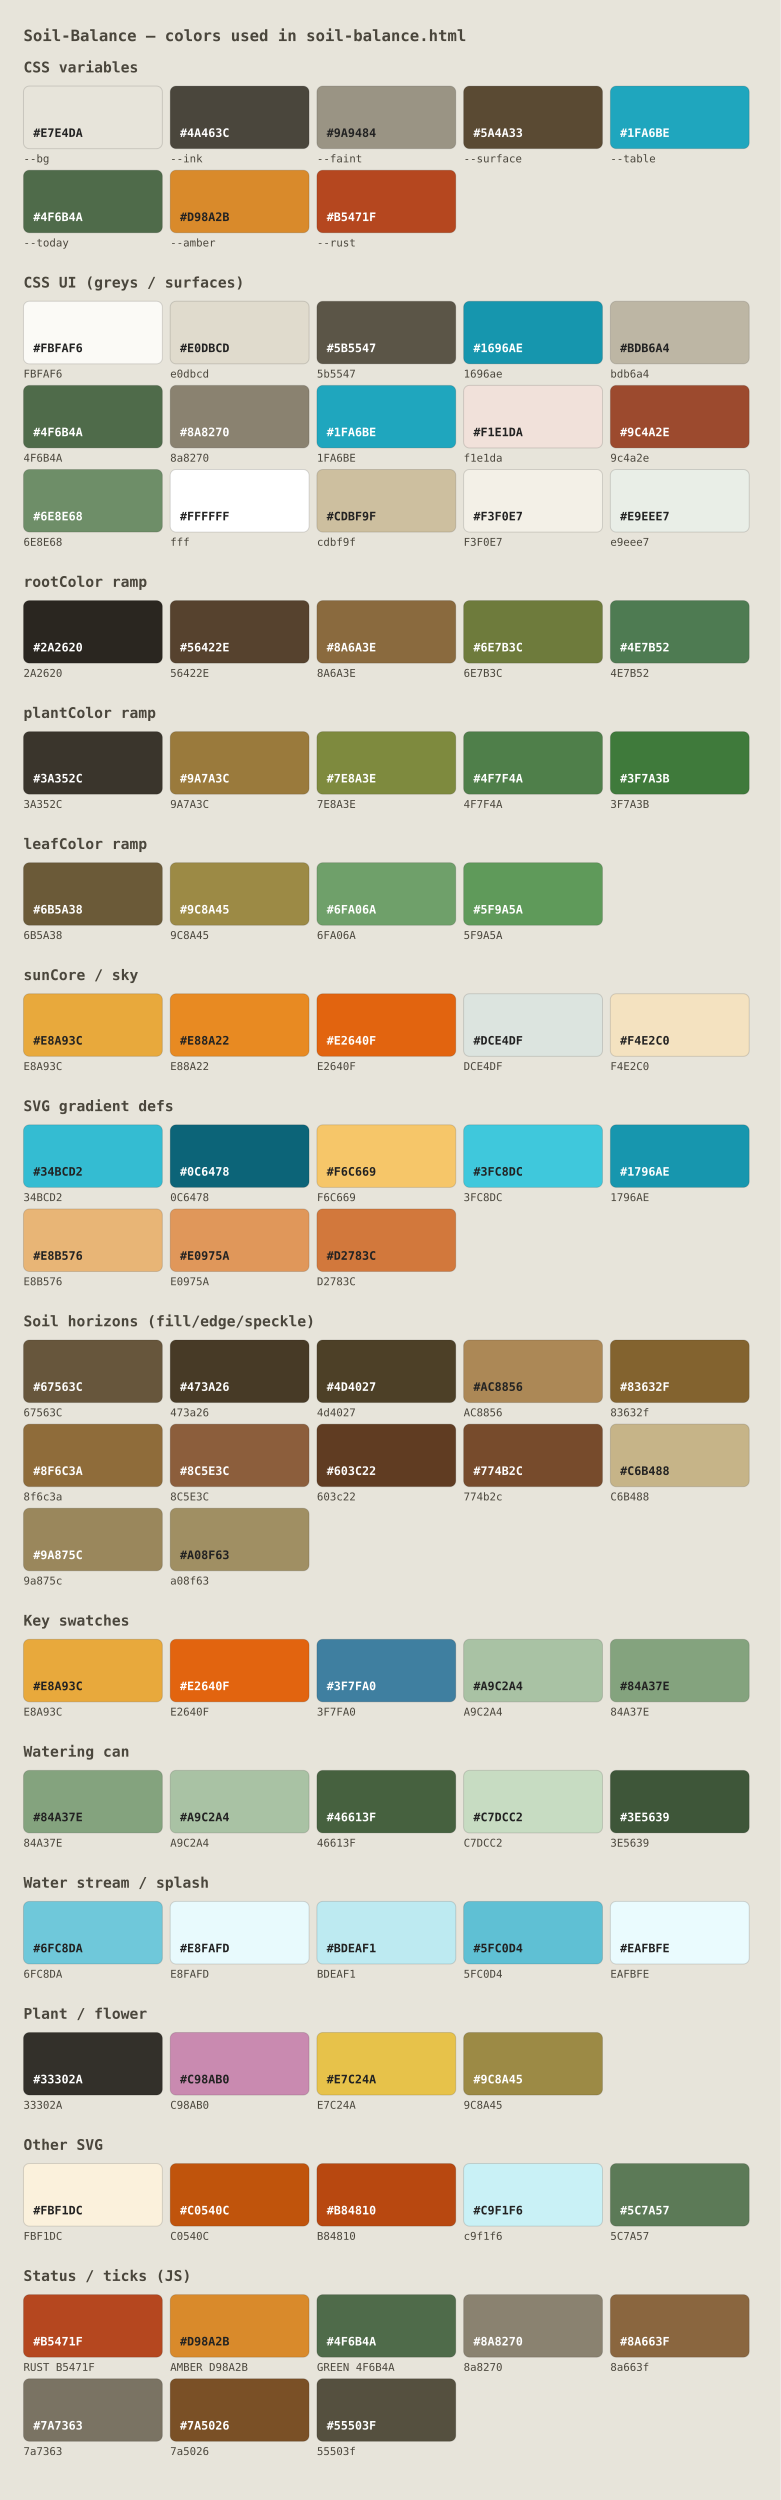
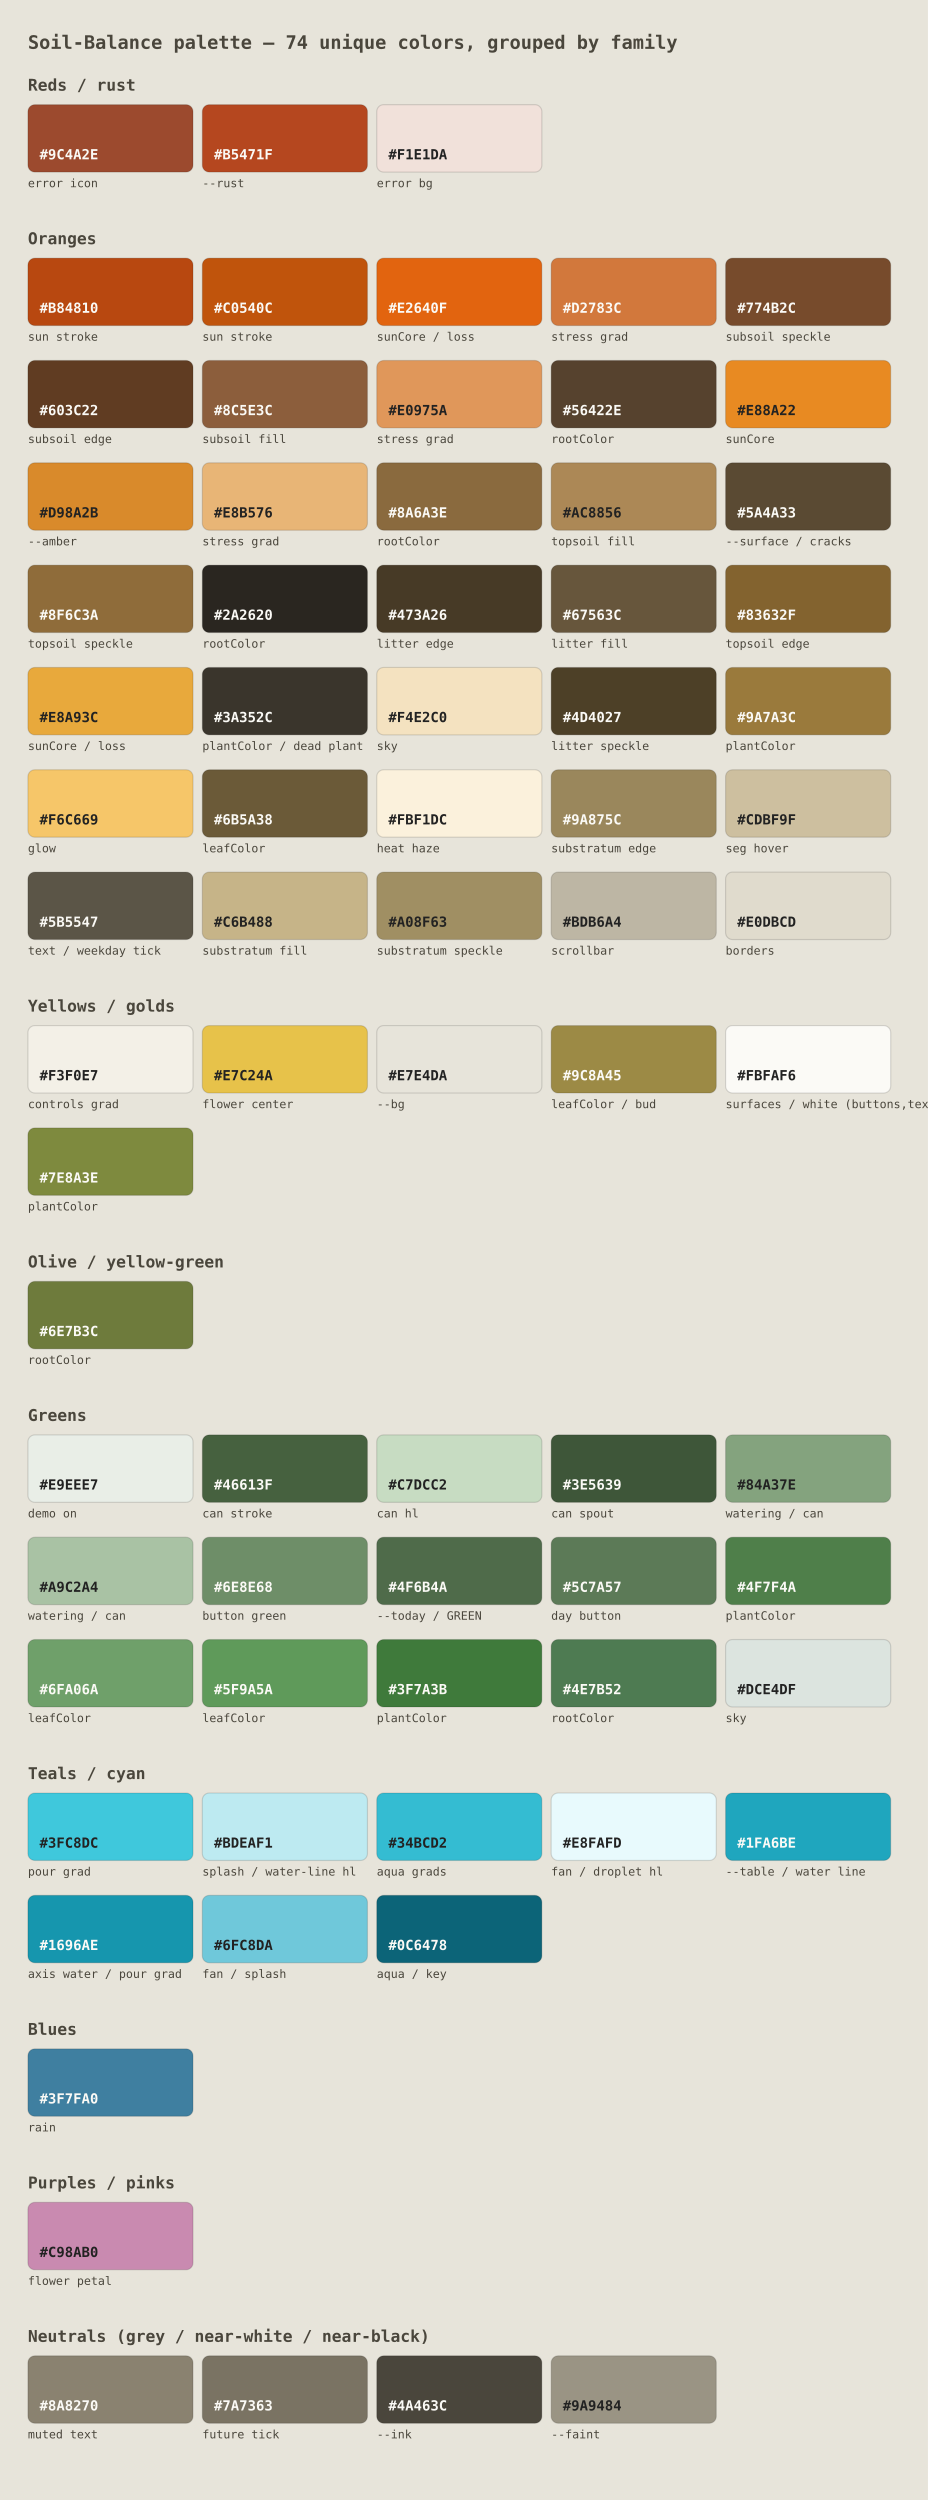
- <svg xmlns="http://www.w3.org/2000/svg" width="798" height="2556" font-family="ui-monospace,Menlo,Consolas,monospace">
-   <rect width="798" height="2556" fill="#E7E4DA" />
-   <text x="24" y="42" font-size="16" font-weight="700" fill="#4A463C">Soil-Balance — colors used in soil-balance.html</text>
-   <text x="24" y="74" font-size="15" font-weight="700" fill="#4A463C">CSS variables</text>
-   <rect x="24" y="88" width="142" height="64" rx="6" fill="#E7E4DA" stroke="#00000022" />
-   <text x="34" y="140" font-size="12" font-weight="600" fill="#222">#E7E4DA</text>
-   <text x="24" y="166" font-size="11" fill="#4A463C">--bg</text>
-   <rect x="174" y="88" width="142" height="64" rx="6" fill="#4A463C" stroke="#00000022" />
-   <text x="184" y="140" font-size="12" font-weight="600" fill="#fff">#4A463C</text>
-   <text x="174" y="166" font-size="11" fill="#4A463C">--ink</text>
-   <rect x="324" y="88" width="142" height="64" rx="6" fill="#9A9484" stroke="#00000022" />
-   <text x="334" y="140" font-size="12" font-weight="600" fill="#222">#9A9484</text>
-   <text x="324" y="166" font-size="11" fill="#4A463C">--faint</text>
-   <rect x="474" y="88" width="142" height="64" rx="6" fill="#5A4A33" stroke="#00000022" />
-   <text x="484" y="140" font-size="12" font-weight="600" fill="#fff">#5A4A33</text>
-   <text x="474" y="166" font-size="11" fill="#4A463C">--surface</text>
-   <rect x="624" y="88" width="142" height="64" rx="6" fill="#1FA6BE" stroke="#00000022" />
-   <text x="634" y="140" font-size="12" font-weight="600" fill="#fff">#1FA6BE</text>
-   <text x="624" y="166" font-size="11" fill="#4A463C">--table</text>
-   <rect x="24" y="174" width="142" height="64" rx="6" fill="#4F6B4A" stroke="#00000022" />
-   <text x="34" y="226" font-size="12" font-weight="600" fill="#fff">#4F6B4A</text>
-   <text x="24" y="252" font-size="11" fill="#4A463C">--today</text>
-   <rect x="174" y="174" width="142" height="64" rx="6" fill="#D98A2B" stroke="#00000022" />
-   <text x="184" y="226" font-size="12" font-weight="600" fill="#222">#D98A2B</text>
-   <text x="174" y="252" font-size="11" fill="#4A463C">--amber</text>
-   <rect x="324" y="174" width="142" height="64" rx="6" fill="#B5471F" stroke="#00000022" />
-   <text x="334" y="226" font-size="12" font-weight="600" fill="#fff">#B5471F</text>
-   <text x="324" y="252" font-size="11" fill="#4A463C">--rust</text>
-   <text x="24" y="294" font-size="15" font-weight="700" fill="#4A463C">CSS UI (greys / surfaces)</text>
-   <rect x="24" y="308" width="142" height="64" rx="6" fill="#FBFAF6" stroke="#00000022" />
-   <text x="34" y="360" font-size="12" font-weight="600" fill="#222">#FBFAF6</text>
-   <text x="24" y="386" font-size="11" fill="#4A463C">FBFAF6</text>
-   <rect x="174" y="308" width="142" height="64" rx="6" fill="#E0DBCD" stroke="#00000022" />
-   <text x="184" y="360" font-size="12" font-weight="600" fill="#222">#E0DBCD</text>
-   <text x="174" y="386" font-size="11" fill="#4A463C">e0dbcd</text>
-   <rect x="324" y="308" width="142" height="64" rx="6" fill="#5b5547" stroke="#00000022" />
-   <text x="334" y="360" font-size="12" font-weight="600" fill="#fff">#5B5547</text>
-   <text x="324" y="386" font-size="11" fill="#4A463C">5b5547</text>
-   <rect x="474" y="308" width="142" height="64" rx="6" fill="#1696ae" stroke="#00000022" />
-   <text x="484" y="360" font-size="12" font-weight="600" fill="#fff">#1696AE</text>
-   <text x="474" y="386" font-size="11" fill="#4A463C">1696ae</text>
-   <rect x="624" y="308" width="142" height="64" rx="6" fill="#bdb6a4" stroke="#00000022" />
-   <text x="634" y="360" font-size="12" font-weight="600" fill="#222">#BDB6A4</text>
-   <text x="624" y="386" font-size="11" fill="#4A463C">bdb6a4</text>
-   <rect x="24" y="394" width="142" height="64" rx="6" fill="#4F6B4A" stroke="#00000022" />
-   <text x="34" y="446" font-size="12" font-weight="600" fill="#fff">#4F6B4A</text>
-   <text x="24" y="472" font-size="11" fill="#4A463C">4F6B4A</text>
-   <rect x="174" y="394" width="142" height="64" rx="6" fill="#8a8270" stroke="#00000022" />
-   <text x="184" y="446" font-size="12" font-weight="600" fill="#fff">#8A8270</text>
-   <text x="174" y="472" font-size="11" fill="#4A463C">8a8270</text>
-   <rect x="324" y="394" width="142" height="64" rx="6" fill="#1FA6BE" stroke="#00000022" />
-   <text x="334" y="446" font-size="12" font-weight="600" fill="#fff">#1FA6BE</text>
-   <text x="324" y="472" font-size="11" fill="#4A463C">1FA6BE</text>
-   <rect x="474" y="394" width="142" height="64" rx="6" fill="#f1e1da" stroke="#00000022" />
-   <text x="484" y="446" font-size="12" font-weight="600" fill="#222">#F1E1DA</text>
-   <text x="474" y="472" font-size="11" fill="#4A463C">f1e1da</text>
-   <rect x="624" y="394" width="142" height="64" rx="6" fill="#9c4a2e" stroke="#00000022" />
-   <text x="634" y="446" font-size="12" font-weight="600" fill="#fff">#9C4A2E</text>
-   <text x="624" y="472" font-size="11" fill="#4A463C">9c4a2e</text>
-   <rect x="24" y="480" width="142" height="64" rx="6" fill="#6E8E68" stroke="#00000022" />
-   <text x="34" y="532" font-size="12" font-weight="600" fill="#fff">#6E8E68</text>
-   <text x="24" y="558" font-size="11" fill="#4A463C">6E8E68</text>
-   <rect x="174" y="480" width="142" height="64" rx="6" fill="#ffffff" stroke="#00000022" />
-   <text x="184" y="532" font-size="12" font-weight="600" fill="#222">#FFFFFF</text>
-   <text x="174" y="558" font-size="11" fill="#4A463C">fff</text>
-   <rect x="324" y="480" width="142" height="64" rx="6" fill="#cdbf9f" stroke="#00000022" />
-   <text x="334" y="532" font-size="12" font-weight="600" fill="#222">#CDBF9F</text>
-   <text x="324" y="558" font-size="11" fill="#4A463C">cdbf9f</text>
-   <rect x="474" y="480" width="142" height="64" rx="6" fill="#F3F0E7" stroke="#00000022" />
-   <text x="484" y="532" font-size="12" font-weight="600" fill="#222">#F3F0E7</text>
-   <text x="474" y="558" font-size="11" fill="#4A463C">F3F0E7</text>
-   <rect x="624" y="480" width="142" height="64" rx="6" fill="#e9eee7" stroke="#00000022" />
-   <text x="634" y="532" font-size="12" font-weight="600" fill="#222">#E9EEE7</text>
-   <text x="624" y="558" font-size="11" fill="#4A463C">e9eee7</text>
-   <text x="24" y="600" font-size="15" font-weight="700" fill="#4A463C">rootColor ramp</text>
-   <rect x="24" y="614" width="142" height="64" rx="6" fill="#2A2620" stroke="#00000022" />
-   <text x="34" y="666" font-size="12" font-weight="600" fill="#fff">#2A2620</text>
-   <text x="24" y="692" font-size="11" fill="#4A463C">2A2620</text>
-   <rect x="174" y="614" width="142" height="64" rx="6" fill="#56422E" stroke="#00000022" />
-   <text x="184" y="666" font-size="12" font-weight="600" fill="#fff">#56422E</text>
-   <text x="174" y="692" font-size="11" fill="#4A463C">56422E</text>
-   <rect x="324" y="614" width="142" height="64" rx="6" fill="#8A6A3E" stroke="#00000022" />
-   <text x="334" y="666" font-size="12" font-weight="600" fill="#fff">#8A6A3E</text>
-   <text x="324" y="692" font-size="11" fill="#4A463C">8A6A3E</text>
-   <rect x="474" y="614" width="142" height="64" rx="6" fill="#6E7B3C" stroke="#00000022" />
-   <text x="484" y="666" font-size="12" font-weight="600" fill="#fff">#6E7B3C</text>
-   <text x="474" y="692" font-size="11" fill="#4A463C">6E7B3C</text>
-   <rect x="624" y="614" width="142" height="64" rx="6" fill="#4E7B52" stroke="#00000022" />
-   <text x="634" y="666" font-size="12" font-weight="600" fill="#fff">#4E7B52</text>
-   <text x="624" y="692" font-size="11" fill="#4A463C">4E7B52</text>
-   <text x="24" y="734" font-size="15" font-weight="700" fill="#4A463C">plantColor ramp</text>
-   <rect x="24" y="748" width="142" height="64" rx="6" fill="#3A352C" stroke="#00000022" />
-   <text x="34" y="800" font-size="12" font-weight="600" fill="#fff">#3A352C</text>
-   <text x="24" y="826" font-size="11" fill="#4A463C">3A352C</text>
-   <rect x="174" y="748" width="142" height="64" rx="6" fill="#9A7A3C" stroke="#00000022" />
-   <text x="184" y="800" font-size="12" font-weight="600" fill="#fff">#9A7A3C</text>
-   <text x="174" y="826" font-size="11" fill="#4A463C">9A7A3C</text>
-   <rect x="324" y="748" width="142" height="64" rx="6" fill="#7E8A3E" stroke="#00000022" />
-   <text x="334" y="800" font-size="12" font-weight="600" fill="#fff">#7E8A3E</text>
-   <text x="324" y="826" font-size="11" fill="#4A463C">7E8A3E</text>
-   <rect x="474" y="748" width="142" height="64" rx="6" fill="#4F7F4A" stroke="#00000022" />
-   <text x="484" y="800" font-size="12" font-weight="600" fill="#fff">#4F7F4A</text>
-   <text x="474" y="826" font-size="11" fill="#4A463C">4F7F4A</text>
-   <rect x="624" y="748" width="142" height="64" rx="6" fill="#3F7A3B" stroke="#00000022" />
-   <text x="634" y="800" font-size="12" font-weight="600" fill="#fff">#3F7A3B</text>
-   <text x="624" y="826" font-size="11" fill="#4A463C">3F7A3B</text>
-   <text x="24" y="868" font-size="15" font-weight="700" fill="#4A463C">leafColor ramp</text>
-   <rect x="24" y="882" width="142" height="64" rx="6" fill="#6B5A38" stroke="#00000022" />
-   <text x="34" y="934" font-size="12" font-weight="600" fill="#fff">#6B5A38</text>
-   <text x="24" y="960" font-size="11" fill="#4A463C">6B5A38</text>
-   <rect x="174" y="882" width="142" height="64" rx="6" fill="#9C8A45" stroke="#00000022" />
-   <text x="184" y="934" font-size="12" font-weight="600" fill="#fff">#9C8A45</text>
-   <text x="174" y="960" font-size="11" fill="#4A463C">9C8A45</text>
-   <rect x="324" y="882" width="142" height="64" rx="6" fill="#6FA06A" stroke="#00000022" />
-   <text x="334" y="934" font-size="12" font-weight="600" fill="#fff">#6FA06A</text>
-   <text x="324" y="960" font-size="11" fill="#4A463C">6FA06A</text>
-   <rect x="474" y="882" width="142" height="64" rx="6" fill="#5F9A5A" stroke="#00000022" />
-   <text x="484" y="934" font-size="12" font-weight="600" fill="#fff">#5F9A5A</text>
-   <text x="474" y="960" font-size="11" fill="#4A463C">5F9A5A</text>
-   <text x="24" y="1002" font-size="15" font-weight="700" fill="#4A463C">sunCore / sky</text>
-   <rect x="24" y="1016" width="142" height="64" rx="6" fill="#E8A93C" stroke="#00000022" />
-   <text x="34" y="1068" font-size="12" font-weight="600" fill="#222">#E8A93C</text>
-   <text x="24" y="1094" font-size="11" fill="#4A463C">E8A93C</text>
-   <rect x="174" y="1016" width="142" height="64" rx="6" fill="#E88A22" stroke="#00000022" />
-   <text x="184" y="1068" font-size="12" font-weight="600" fill="#222">#E88A22</text>
-   <text x="174" y="1094" font-size="11" fill="#4A463C">E88A22</text>
-   <rect x="324" y="1016" width="142" height="64" rx="6" fill="#E2640F" stroke="#00000022" />
-   <text x="334" y="1068" font-size="12" font-weight="600" fill="#fff">#E2640F</text>
-   <text x="324" y="1094" font-size="11" fill="#4A463C">E2640F</text>
-   <rect x="474" y="1016" width="142" height="64" rx="6" fill="#DCE4DF" stroke="#00000022" />
-   <text x="484" y="1068" font-size="12" font-weight="600" fill="#222">#DCE4DF</text>
-   <text x="474" y="1094" font-size="11" fill="#4A463C">DCE4DF</text>
-   <rect x="624" y="1016" width="142" height="64" rx="6" fill="#F4E2C0" stroke="#00000022" />
-   <text x="634" y="1068" font-size="12" font-weight="600" fill="#222">#F4E2C0</text>
-   <text x="624" y="1094" font-size="11" fill="#4A463C">F4E2C0</text>
-   <text x="24" y="1136" font-size="15" font-weight="700" fill="#4A463C">SVG gradient defs</text>
-   <rect x="24" y="1150" width="142" height="64" rx="6" fill="#34BCD2" stroke="#00000022" />
-   <text x="34" y="1202" font-size="12" font-weight="600" fill="#222">#34BCD2</text>
-   <text x="24" y="1228" font-size="11" fill="#4A463C">34BCD2</text>
-   <rect x="174" y="1150" width="142" height="64" rx="6" fill="#0C6478" stroke="#00000022" />
-   <text x="184" y="1202" font-size="12" font-weight="600" fill="#fff">#0C6478</text>
-   <text x="174" y="1228" font-size="11" fill="#4A463C">0C6478</text>
-   <rect x="324" y="1150" width="142" height="64" rx="6" fill="#F6C669" stroke="#00000022" />
-   <text x="334" y="1202" font-size="12" font-weight="600" fill="#222">#F6C669</text>
-   <text x="324" y="1228" font-size="11" fill="#4A463C">F6C669</text>
-   <rect x="474" y="1150" width="142" height="64" rx="6" fill="#3FC8DC" stroke="#00000022" />
-   <text x="484" y="1202" font-size="12" font-weight="600" fill="#222">#3FC8DC</text>
-   <text x="474" y="1228" font-size="11" fill="#4A463C">3FC8DC</text>
-   <rect x="624" y="1150" width="142" height="64" rx="6" fill="#1796AE" stroke="#00000022" />
-   <text x="634" y="1202" font-size="12" font-weight="600" fill="#fff">#1796AE</text>
-   <text x="624" y="1228" font-size="11" fill="#4A463C">1796AE</text>
-   <rect x="24" y="1236" width="142" height="64" rx="6" fill="#E8B576" stroke="#00000022" />
-   <text x="34" y="1288" font-size="12" font-weight="600" fill="#222">#E8B576</text>
-   <text x="24" y="1314" font-size="11" fill="#4A463C">E8B576</text>
-   <rect x="174" y="1236" width="142" height="64" rx="6" fill="#E0975A" stroke="#00000022" />
-   <text x="184" y="1288" font-size="12" font-weight="600" fill="#222">#E0975A</text>
-   <text x="174" y="1314" font-size="11" fill="#4A463C">E0975A</text>
-   <rect x="324" y="1236" width="142" height="64" rx="6" fill="#D2783C" stroke="#00000022" />
-   <text x="334" y="1288" font-size="12" font-weight="600" fill="#222">#D2783C</text>
-   <text x="324" y="1314" font-size="11" fill="#4A463C">D2783C</text>
-   <text x="24" y="1356" font-size="15" font-weight="700" fill="#4A463C">Soil horizons (fill/edge/speckle)</text>
-   <rect x="24" y="1370" width="142" height="64" rx="6" fill="#67563C" stroke="#00000022" />
-   <text x="34" y="1422" font-size="12" font-weight="600" fill="#fff">#67563C</text>
-   <text x="24" y="1448" font-size="11" fill="#4A463C">67563C</text>
-   <rect x="174" y="1370" width="142" height="64" rx="6" fill="#473a26" stroke="#00000022" />
-   <text x="184" y="1422" font-size="12" font-weight="600" fill="#fff">#473A26</text>
-   <text x="174" y="1448" font-size="11" fill="#4A463C">473a26</text>
-   <rect x="324" y="1370" width="142" height="64" rx="6" fill="#4d4027" stroke="#00000022" />
-   <text x="334" y="1422" font-size="12" font-weight="600" fill="#fff">#4D4027</text>
-   <text x="324" y="1448" font-size="11" fill="#4A463C">4d4027</text>
-   <rect x="474" y="1370" width="142" height="64" rx="6" fill="#AC8856" stroke="#00000022" />
-   <text x="484" y="1422" font-size="12" font-weight="600" fill="#222">#AC8856</text>
-   <text x="474" y="1448" font-size="11" fill="#4A463C">AC8856</text>
-   <rect x="624" y="1370" width="142" height="64" rx="6" fill="#83632f" stroke="#00000022" />
-   <text x="634" y="1422" font-size="12" font-weight="600" fill="#fff">#83632F</text>
-   <text x="624" y="1448" font-size="11" fill="#4A463C">83632f</text>
-   <rect x="24" y="1456" width="142" height="64" rx="6" fill="#8f6c3a" stroke="#00000022" />
-   <text x="34" y="1508" font-size="12" font-weight="600" fill="#fff">#8F6C3A</text>
-   <text x="24" y="1534" font-size="11" fill="#4A463C">8f6c3a</text>
-   <rect x="174" y="1456" width="142" height="64" rx="6" fill="#8C5E3C" stroke="#00000022" />
-   <text x="184" y="1508" font-size="12" font-weight="600" fill="#fff">#8C5E3C</text>
-   <text x="174" y="1534" font-size="11" fill="#4A463C">8C5E3C</text>
-   <rect x="324" y="1456" width="142" height="64" rx="6" fill="#603c22" stroke="#00000022" />
-   <text x="334" y="1508" font-size="12" font-weight="600" fill="#fff">#603C22</text>
-   <text x="324" y="1534" font-size="11" fill="#4A463C">603c22</text>
-   <rect x="474" y="1456" width="142" height="64" rx="6" fill="#774b2c" stroke="#00000022" />
-   <text x="484" y="1508" font-size="12" font-weight="600" fill="#fff">#774B2C</text>
-   <text x="474" y="1534" font-size="11" fill="#4A463C">774b2c</text>
-   <rect x="624" y="1456" width="142" height="64" rx="6" fill="#C6B488" stroke="#00000022" />
-   <text x="634" y="1508" font-size="12" font-weight="600" fill="#222">#C6B488</text>
-   <text x="624" y="1534" font-size="11" fill="#4A463C">C6B488</text>
-   <rect x="24" y="1542" width="142" height="64" rx="6" fill="#9a875c" stroke="#00000022" />
-   <text x="34" y="1594" font-size="12" font-weight="600" fill="#fff">#9A875C</text>
-   <text x="24" y="1620" font-size="11" fill="#4A463C">9a875c</text>
-   <rect x="174" y="1542" width="142" height="64" rx="6" fill="#a08f63" stroke="#00000022" />
-   <text x="184" y="1594" font-size="12" font-weight="600" fill="#222">#A08F63</text>
-   <text x="174" y="1620" font-size="11" fill="#4A463C">a08f63</text>
-   <text x="24" y="1662" font-size="15" font-weight="700" fill="#4A463C">Key swatches</text>
-   <rect x="24" y="1676" width="142" height="64" rx="6" fill="#E8A93C" stroke="#00000022" />
-   <text x="34" y="1728" font-size="12" font-weight="600" fill="#222">#E8A93C</text>
-   <text x="24" y="1754" font-size="11" fill="#4A463C">E8A93C</text>
-   <rect x="174" y="1676" width="142" height="64" rx="6" fill="#E2640F" stroke="#00000022" />
-   <text x="184" y="1728" font-size="12" font-weight="600" fill="#fff">#E2640F</text>
-   <text x="174" y="1754" font-size="11" fill="#4A463C">E2640F</text>
-   <rect x="324" y="1676" width="142" height="64" rx="6" fill="#3F7FA0" stroke="#00000022" />
-   <text x="334" y="1728" font-size="12" font-weight="600" fill="#fff">#3F7FA0</text>
-   <text x="324" y="1754" font-size="11" fill="#4A463C">3F7FA0</text>
-   <rect x="474" y="1676" width="142" height="64" rx="6" fill="#A9C2A4" stroke="#00000022" />
-   <text x="484" y="1728" font-size="12" font-weight="600" fill="#222">#A9C2A4</text>
-   <text x="474" y="1754" font-size="11" fill="#4A463C">A9C2A4</text>
-   <rect x="624" y="1676" width="142" height="64" rx="6" fill="#84A37E" stroke="#00000022" />
-   <text x="634" y="1728" font-size="12" font-weight="600" fill="#222">#84A37E</text>
-   <text x="624" y="1754" font-size="11" fill="#4A463C">84A37E</text>
-   <text x="24" y="1796" font-size="15" font-weight="700" fill="#4A463C">Watering can</text>
-   <rect x="24" y="1810" width="142" height="64" rx="6" fill="#84A37E" stroke="#00000022" />
-   <text x="34" y="1862" font-size="12" font-weight="600" fill="#222">#84A37E</text>
-   <text x="24" y="1888" font-size="11" fill="#4A463C">84A37E</text>
-   <rect x="174" y="1810" width="142" height="64" rx="6" fill="#A9C2A4" stroke="#00000022" />
-   <text x="184" y="1862" font-size="12" font-weight="600" fill="#222">#A9C2A4</text>
-   <text x="174" y="1888" font-size="11" fill="#4A463C">A9C2A4</text>
-   <rect x="324" y="1810" width="142" height="64" rx="6" fill="#46613F" stroke="#00000022" />
-   <text x="334" y="1862" font-size="12" font-weight="600" fill="#fff">#46613F</text>
-   <text x="324" y="1888" font-size="11" fill="#4A463C">46613F</text>
-   <rect x="474" y="1810" width="142" height="64" rx="6" fill="#C7DCC2" stroke="#00000022" />
-   <text x="484" y="1862" font-size="12" font-weight="600" fill="#222">#C7DCC2</text>
-   <text x="474" y="1888" font-size="11" fill="#4A463C">C7DCC2</text>
-   <rect x="624" y="1810" width="142" height="64" rx="6" fill="#3E5639" stroke="#00000022" />
-   <text x="634" y="1862" font-size="12" font-weight="600" fill="#fff">#3E5639</text>
-   <text x="624" y="1888" font-size="11" fill="#4A463C">3E5639</text>
-   <text x="24" y="1930" font-size="15" font-weight="700" fill="#4A463C">Water stream / splash</text>
-   <rect x="24" y="1944" width="142" height="64" rx="6" fill="#6FC8DA" stroke="#00000022" />
-   <text x="34" y="1996" font-size="12" font-weight="600" fill="#222">#6FC8DA</text>
-   <text x="24" y="2022" font-size="11" fill="#4A463C">6FC8DA</text>
-   <rect x="174" y="1944" width="142" height="64" rx="6" fill="#E8FAFD" stroke="#00000022" />
-   <text x="184" y="1996" font-size="12" font-weight="600" fill="#222">#E8FAFD</text>
-   <text x="174" y="2022" font-size="11" fill="#4A463C">E8FAFD</text>
-   <rect x="324" y="1944" width="142" height="64" rx="6" fill="#BDEAF1" stroke="#00000022" />
-   <text x="334" y="1996" font-size="12" font-weight="600" fill="#222">#BDEAF1</text>
-   <text x="324" y="2022" font-size="11" fill="#4A463C">BDEAF1</text>
-   <rect x="474" y="1944" width="142" height="64" rx="6" fill="#5FC0D4" stroke="#00000022" />
-   <text x="484" y="1996" font-size="12" font-weight="600" fill="#222">#5FC0D4</text>
-   <text x="474" y="2022" font-size="11" fill="#4A463C">5FC0D4</text>
-   <rect x="624" y="1944" width="142" height="64" rx="6" fill="#EAFBFE" stroke="#00000022" />
-   <text x="634" y="1996" font-size="12" font-weight="600" fill="#222">#EAFBFE</text>
-   <text x="624" y="2022" font-size="11" fill="#4A463C">EAFBFE</text>
-   <text x="24" y="2064" font-size="15" font-weight="700" fill="#4A463C">Plant / flower</text>
-   <rect x="24" y="2078" width="142" height="64" rx="6" fill="#33302A" stroke="#00000022" />
-   <text x="34" y="2130" font-size="12" font-weight="600" fill="#fff">#33302A</text>
-   <text x="24" y="2156" font-size="11" fill="#4A463C">33302A</text>
-   <rect x="174" y="2078" width="142" height="64" rx="6" fill="#C98AB0" stroke="#00000022" />
-   <text x="184" y="2130" font-size="12" font-weight="600" fill="#222">#C98AB0</text>
-   <text x="174" y="2156" font-size="11" fill="#4A463C">C98AB0</text>
-   <rect x="324" y="2078" width="142" height="64" rx="6" fill="#E7C24A" stroke="#00000022" />
-   <text x="334" y="2130" font-size="12" font-weight="600" fill="#222">#E7C24A</text>
-   <text x="324" y="2156" font-size="11" fill="#4A463C">E7C24A</text>
-   <rect x="474" y="2078" width="142" height="64" rx="6" fill="#9C8A45" stroke="#00000022" />
-   <text x="484" y="2130" font-size="12" font-weight="600" fill="#fff">#9C8A45</text>
-   <text x="474" y="2156" font-size="11" fill="#4A463C">9C8A45</text>
-   <text x="24" y="2198" font-size="15" font-weight="700" fill="#4A463C">Other SVG</text>
-   <rect x="24" y="2212" width="142" height="64" rx="6" fill="#FBF1DC" stroke="#00000022" />
-   <text x="34" y="2264" font-size="12" font-weight="600" fill="#222">#FBF1DC</text>
-   <text x="24" y="2290" font-size="11" fill="#4A463C">FBF1DC</text>
-   <rect x="174" y="2212" width="142" height="64" rx="6" fill="#C0540C" stroke="#00000022" />
-   <text x="184" y="2264" font-size="12" font-weight="600" fill="#fff">#C0540C</text>
-   <text x="174" y="2290" font-size="11" fill="#4A463C">C0540C</text>
-   <rect x="324" y="2212" width="142" height="64" rx="6" fill="#B84810" stroke="#00000022" />
-   <text x="334" y="2264" font-size="12" font-weight="600" fill="#fff">#B84810</text>
-   <text x="324" y="2290" font-size="11" fill="#4A463C">B84810</text>
-   <rect x="474" y="2212" width="142" height="64" rx="6" fill="#c9f1f6" stroke="#00000022" />
-   <text x="484" y="2264" font-size="12" font-weight="600" fill="#222">#C9F1F6</text>
-   <text x="474" y="2290" font-size="11" fill="#4A463C">c9f1f6</text>
-   <rect x="624" y="2212" width="142" height="64" rx="6" fill="#5C7A57" stroke="#00000022" />
-   <text x="634" y="2264" font-size="12" font-weight="600" fill="#fff">#5C7A57</text>
-   <text x="624" y="2290" font-size="11" fill="#4A463C">5C7A57</text>
-   <text x="24" y="2332" font-size="15" font-weight="700" fill="#4A463C">Status / ticks (JS)</text>
-   <rect x="24" y="2346" width="142" height="64" rx="6" fill="#B5471F" stroke="#00000022" />
-   <text x="34" y="2398" font-size="12" font-weight="600" fill="#fff">#B5471F</text>
-   <text x="24" y="2424" font-size="11" fill="#4A463C">RUST B5471F</text>
-   <rect x="174" y="2346" width="142" height="64" rx="6" fill="#D98A2B" stroke="#00000022" />
-   <text x="184" y="2398" font-size="12" font-weight="600" fill="#222">#D98A2B</text>
-   <text x="174" y="2424" font-size="11" fill="#4A463C">AMBER D98A2B</text>
-   <rect x="324" y="2346" width="142" height="64" rx="6" fill="#4F6B4A" stroke="#00000022" />
-   <text x="334" y="2398" font-size="12" font-weight="600" fill="#fff">#4F6B4A</text>
-   <text x="324" y="2424" font-size="11" fill="#4A463C">GREEN 4F6B4A</text>
-   <rect x="474" y="2346" width="142" height="64" rx="6" fill="#8a8270" stroke="#00000022" />
-   <text x="484" y="2398" font-size="12" font-weight="600" fill="#fff">#8A8270</text>
-   <text x="474" y="2424" font-size="11" fill="#4A463C">8a8270</text>
-   <rect x="624" y="2346" width="142" height="64" rx="6" fill="#8a663f" stroke="#00000022" />
-   <text x="634" y="2398" font-size="12" font-weight="600" fill="#fff">#8A663F</text>
-   <text x="624" y="2424" font-size="11" fill="#4A463C">8a663f</text>
-   <rect x="24" y="2432" width="142" height="64" rx="6" fill="#7a7363" stroke="#00000022" />
-   <text x="34" y="2484" font-size="12" font-weight="600" fill="#fff">#7A7363</text>
-   <text x="24" y="2510" font-size="11" fill="#4A463C">7a7363</text>
-   <rect x="174" y="2432" width="142" height="64" rx="6" fill="#7a5026" stroke="#00000022" />
-   <text x="184" y="2484" font-size="12" font-weight="600" fill="#fff">#7A5026</text>
-   <text x="174" y="2510" font-size="11" fill="#4A463C">7a5026</text>
-   <rect x="324" y="2432" width="142" height="64" rx="6" fill="#55503f" stroke="#00000022" />
-   <text x="334" y="2484" font-size="12" font-weight="600" fill="#fff">#55503F</text>
-   <text x="324" y="2510" font-size="11" fill="#4A463C">55503f</text>
+ <svg xmlns="http://www.w3.org/2000/svg" width="798" height="2150" font-family="ui-monospace,Menlo,Consolas,monospace">
+   <rect width="798" height="2150" fill="#E7E4DA" />
+   <text x="24" y="42" font-size="16" font-weight="700" fill="#4A463C">Soil-Balance palette — 74 unique colors, grouped by family</text>
+   <text x="24" y="78" font-size="14" font-weight="700" fill="#4A463C">Reds / rust</text>
+   <rect x="24" y="90" width="142" height="58" rx="6" fill="#9C4A2E" stroke="#00000022" />
+   <text x="34" y="137" font-size="12" font-weight="600" fill="#FBFAF6">#9C4A2E</text>
+   <text x="24" y="161" font-size="10" fill="#4A463C">error icon</text>
+   <rect x="174" y="90" width="142" height="58" rx="6" fill="#B5471F" stroke="#00000022" />
+   <text x="184" y="137" font-size="12" font-weight="600" fill="#FBFAF6">#B5471F</text>
+   <text x="174" y="161" font-size="10" fill="#4A463C">--rust</text>
+   <rect x="324" y="90" width="142" height="58" rx="6" fill="#F1E1DA" stroke="#00000022" />
+   <text x="334" y="137" font-size="12" font-weight="600" fill="#222">#F1E1DA</text>
+   <text x="324" y="161" font-size="10" fill="#4A463C">error bg</text>
+   <text x="24" y="210" font-size="14" font-weight="700" fill="#4A463C">Oranges</text>
+   <rect x="24" y="222" width="142" height="58" rx="6" fill="#B84810" stroke="#00000022" />
+   <text x="34" y="269" font-size="12" font-weight="600" fill="#FBFAF6">#B84810</text>
+   <text x="24" y="293" font-size="10" fill="#4A463C">sun stroke</text>
+   <rect x="174" y="222" width="142" height="58" rx="6" fill="#C0540C" stroke="#00000022" />
+   <text x="184" y="269" font-size="12" font-weight="600" fill="#FBFAF6">#C0540C</text>
+   <text x="174" y="293" font-size="10" fill="#4A463C">sun stroke</text>
+   <rect x="324" y="222" width="142" height="58" rx="6" fill="#E2640F" stroke="#00000022" />
+   <text x="334" y="269" font-size="12" font-weight="600" fill="#FBFAF6">#E2640F</text>
+   <text x="324" y="293" font-size="10" fill="#4A463C">sunCore / loss</text>
+   <rect x="474" y="222" width="142" height="58" rx="6" fill="#D2783C" stroke="#00000022" />
+   <text x="484" y="269" font-size="12" font-weight="600" fill="#FBFAF6">#D2783C</text>
+   <text x="474" y="293" font-size="10" fill="#4A463C">stress grad</text>
+   <rect x="624" y="222" width="142" height="58" rx="6" fill="#774B2C" stroke="#00000022" />
+   <text x="634" y="269" font-size="12" font-weight="600" fill="#FBFAF6">#774B2C</text>
+   <text x="624" y="293" font-size="10" fill="#4A463C">subsoil speckle</text>
+   <rect x="24" y="310" width="142" height="58" rx="6" fill="#603C22" stroke="#00000022" />
+   <text x="34" y="357" font-size="12" font-weight="600" fill="#FBFAF6">#603C22</text>
+   <text x="24" y="381" font-size="10" fill="#4A463C">subsoil edge</text>
+   <rect x="174" y="310" width="142" height="58" rx="6" fill="#8C5E3C" stroke="#00000022" />
+   <text x="184" y="357" font-size="12" font-weight="600" fill="#FBFAF6">#8C5E3C</text>
+   <text x="174" y="381" font-size="10" fill="#4A463C">subsoil fill</text>
+   <rect x="324" y="310" width="142" height="58" rx="6" fill="#E0975A" stroke="#00000022" />
+   <text x="334" y="357" font-size="12" font-weight="600" fill="#222">#E0975A</text>
+   <text x="324" y="381" font-size="10" fill="#4A463C">stress grad</text>
+   <rect x="474" y="310" width="142" height="58" rx="6" fill="#56422E" stroke="#00000022" />
+   <text x="484" y="357" font-size="12" font-weight="600" fill="#FBFAF6">#56422E</text>
+   <text x="474" y="381" font-size="10" fill="#4A463C">rootColor</text>
+   <rect x="624" y="310" width="142" height="58" rx="6" fill="#E88A22" stroke="#00000022" />
+   <text x="634" y="357" font-size="12" font-weight="600" fill="#222">#E88A22</text>
+   <text x="624" y="381" font-size="10" fill="#4A463C">sunCore</text>
+   <rect x="24" y="398" width="142" height="58" rx="6" fill="#D98A2B" stroke="#00000022" />
+   <text x="34" y="445" font-size="12" font-weight="600" fill="#222">#D98A2B</text>
+   <text x="24" y="469" font-size="10" fill="#4A463C">--amber</text>
+   <rect x="174" y="398" width="142" height="58" rx="6" fill="#E8B576" stroke="#00000022" />
+   <text x="184" y="445" font-size="12" font-weight="600" fill="#222">#E8B576</text>
+   <text x="174" y="469" font-size="10" fill="#4A463C">stress grad</text>
+   <rect x="324" y="398" width="142" height="58" rx="6" fill="#8A6A3E" stroke="#00000022" />
+   <text x="334" y="445" font-size="12" font-weight="600" fill="#FBFAF6">#8A6A3E</text>
+   <text x="324" y="469" font-size="10" fill="#4A463C">rootColor</text>
+   <rect x="474" y="398" width="142" height="58" rx="6" fill="#AC8856" stroke="#00000022" />
+   <text x="484" y="445" font-size="12" font-weight="600" fill="#222">#AC8856</text>
+   <text x="474" y="469" font-size="10" fill="#4A463C">topsoil fill</text>
+   <rect x="624" y="398" width="142" height="58" rx="6" fill="#5A4A33" stroke="#00000022" />
+   <text x="634" y="445" font-size="12" font-weight="600" fill="#FBFAF6">#5A4A33</text>
+   <text x="624" y="469" font-size="10" fill="#4A463C">--surface / cracks</text>
+   <rect x="24" y="486" width="142" height="58" rx="6" fill="#8F6C3A" stroke="#00000022" />
+   <text x="34" y="533" font-size="12" font-weight="600" fill="#FBFAF6">#8F6C3A</text>
+   <text x="24" y="557" font-size="10" fill="#4A463C">topsoil speckle</text>
+   <rect x="174" y="486" width="142" height="58" rx="6" fill="#2A2620" stroke="#00000022" />
+   <text x="184" y="533" font-size="12" font-weight="600" fill="#FBFAF6">#2A2620</text>
+   <text x="174" y="557" font-size="10" fill="#4A463C">rootColor</text>
+   <rect x="324" y="486" width="142" height="58" rx="6" fill="#473A26" stroke="#00000022" />
+   <text x="334" y="533" font-size="12" font-weight="600" fill="#FBFAF6">#473A26</text>
+   <text x="324" y="557" font-size="10" fill="#4A463C">litter edge</text>
+   <rect x="474" y="486" width="142" height="58" rx="6" fill="#67563C" stroke="#00000022" />
+   <text x="484" y="533" font-size="12" font-weight="600" fill="#FBFAF6">#67563C</text>
+   <text x="474" y="557" font-size="10" fill="#4A463C">litter fill</text>
+   <rect x="624" y="486" width="142" height="58" rx="6" fill="#83632F" stroke="#00000022" />
+   <text x="634" y="533" font-size="12" font-weight="600" fill="#FBFAF6">#83632F</text>
+   <text x="624" y="557" font-size="10" fill="#4A463C">topsoil edge</text>
+   <rect x="24" y="574" width="142" height="58" rx="6" fill="#E8A93C" stroke="#00000022" />
+   <text x="34" y="621" font-size="12" font-weight="600" fill="#222">#E8A93C</text>
+   <text x="24" y="645" font-size="10" fill="#4A463C">sunCore / loss</text>
+   <rect x="174" y="574" width="142" height="58" rx="6" fill="#3A352C" stroke="#00000022" />
+   <text x="184" y="621" font-size="12" font-weight="600" fill="#FBFAF6">#3A352C</text>
+   <text x="174" y="645" font-size="10" fill="#4A463C">plantColor / dead plant</text>
+   <rect x="324" y="574" width="142" height="58" rx="6" fill="#F4E2C0" stroke="#00000022" />
+   <text x="334" y="621" font-size="12" font-weight="600" fill="#222">#F4E2C0</text>
+   <text x="324" y="645" font-size="10" fill="#4A463C">sky</text>
+   <rect x="474" y="574" width="142" height="58" rx="6" fill="#4D4027" stroke="#00000022" />
+   <text x="484" y="621" font-size="12" font-weight="600" fill="#FBFAF6">#4D4027</text>
+   <text x="474" y="645" font-size="10" fill="#4A463C">litter speckle</text>
+   <rect x="624" y="574" width="142" height="58" rx="6" fill="#9A7A3C" stroke="#00000022" />
+   <text x="634" y="621" font-size="12" font-weight="600" fill="#FBFAF6">#9A7A3C</text>
+   <text x="624" y="645" font-size="10" fill="#4A463C">plantColor</text>
+   <rect x="24" y="662" width="142" height="58" rx="6" fill="#F6C669" stroke="#00000022" />
+   <text x="34" y="709" font-size="12" font-weight="600" fill="#222">#F6C669</text>
+   <text x="24" y="733" font-size="10" fill="#4A463C">glow</text>
+   <rect x="174" y="662" width="142" height="58" rx="6" fill="#6B5A38" stroke="#00000022" />
+   <text x="184" y="709" font-size="12" font-weight="600" fill="#FBFAF6">#6B5A38</text>
+   <text x="174" y="733" font-size="10" fill="#4A463C">leafColor</text>
+   <rect x="324" y="662" width="142" height="58" rx="6" fill="#FBF1DC" stroke="#00000022" />
+   <text x="334" y="709" font-size="12" font-weight="600" fill="#222">#FBF1DC</text>
+   <text x="324" y="733" font-size="10" fill="#4A463C">heat haze</text>
+   <rect x="474" y="662" width="142" height="58" rx="6" fill="#9A875C" stroke="#00000022" />
+   <text x="484" y="709" font-size="12" font-weight="600" fill="#FBFAF6">#9A875C</text>
+   <text x="474" y="733" font-size="10" fill="#4A463C">substratum edge</text>
+   <rect x="624" y="662" width="142" height="58" rx="6" fill="#CDBF9F" stroke="#00000022" />
+   <text x="634" y="709" font-size="12" font-weight="600" fill="#222">#CDBF9F</text>
+   <text x="624" y="733" font-size="10" fill="#4A463C">seg hover</text>
+   <rect x="24" y="750" width="142" height="58" rx="6" fill="#5B5547" stroke="#00000022" />
+   <text x="34" y="797" font-size="12" font-weight="600" fill="#FBFAF6">#5B5547</text>
+   <text x="24" y="821" font-size="10" fill="#4A463C">text / weekday tick</text>
+   <rect x="174" y="750" width="142" height="58" rx="6" fill="#C6B488" stroke="#00000022" />
+   <text x="184" y="797" font-size="12" font-weight="600" fill="#222">#C6B488</text>
+   <text x="174" y="821" font-size="10" fill="#4A463C">substratum fill</text>
+   <rect x="324" y="750" width="142" height="58" rx="6" fill="#A08F63" stroke="#00000022" />
+   <text x="334" y="797" font-size="12" font-weight="600" fill="#222">#A08F63</text>
+   <text x="324" y="821" font-size="10" fill="#4A463C">substratum speckle</text>
+   <rect x="474" y="750" width="142" height="58" rx="6" fill="#BDB6A4" stroke="#00000022" />
+   <text x="484" y="797" font-size="12" font-weight="600" fill="#222">#BDB6A4</text>
+   <text x="474" y="821" font-size="10" fill="#4A463C">scrollbar</text>
+   <rect x="624" y="750" width="142" height="58" rx="6" fill="#E0DBCD" stroke="#00000022" />
+   <text x="634" y="797" font-size="12" font-weight="600" fill="#222">#E0DBCD</text>
+   <text x="624" y="821" font-size="10" fill="#4A463C">borders</text>
+   <text x="24" y="870" font-size="14" font-weight="700" fill="#4A463C">Yellows / golds</text>
+   <rect x="24" y="882" width="142" height="58" rx="6" fill="#F3F0E7" stroke="#00000022" />
+   <text x="34" y="929" font-size="12" font-weight="600" fill="#222">#F3F0E7</text>
+   <text x="24" y="953" font-size="10" fill="#4A463C">controls grad</text>
+   <rect x="174" y="882" width="142" height="58" rx="6" fill="#E7C24A" stroke="#00000022" />
+   <text x="184" y="929" font-size="12" font-weight="600" fill="#222">#E7C24A</text>
+   <text x="174" y="953" font-size="10" fill="#4A463C">flower center</text>
+   <rect x="324" y="882" width="142" height="58" rx="6" fill="#E7E4DA" stroke="#00000022" />
+   <text x="334" y="929" font-size="12" font-weight="600" fill="#222">#E7E4DA</text>
+   <text x="324" y="953" font-size="10" fill="#4A463C">--bg</text>
+   <rect x="474" y="882" width="142" height="58" rx="6" fill="#9C8A45" stroke="#00000022" />
+   <text x="484" y="929" font-size="12" font-weight="600" fill="#FBFAF6">#9C8A45</text>
+   <text x="474" y="953" font-size="10" fill="#4A463C">leafColor / bud</text>
+   <rect x="624" y="882" width="142" height="58" rx="6" fill="#FBFAF6" stroke="#00000022" />
+   <text x="634" y="929" font-size="12" font-weight="600" fill="#222">#FBFAF6</text>
+   <text x="624" y="953" font-size="10" fill="#4A463C">surfaces / white (buttons,text,badges)</text>
+   <rect x="24" y="970" width="142" height="58" rx="6" fill="#7E8A3E" stroke="#00000022" />
+   <text x="34" y="1017" font-size="12" font-weight="600" fill="#FBFAF6">#7E8A3E</text>
+   <text x="24" y="1041" font-size="10" fill="#4A463C">plantColor</text>
+   <text x="24" y="1090" font-size="14" font-weight="700" fill="#4A463C">Olive / yellow-green</text>
+   <rect x="24" y="1102" width="142" height="58" rx="6" fill="#6E7B3C" stroke="#00000022" />
+   <text x="34" y="1149" font-size="12" font-weight="600" fill="#FBFAF6">#6E7B3C</text>
+   <text x="24" y="1173" font-size="10" fill="#4A463C">rootColor</text>
+   <text x="24" y="1222" font-size="14" font-weight="700" fill="#4A463C">Greens</text>
+   <rect x="24" y="1234" width="142" height="58" rx="6" fill="#E9EEE7" stroke="#00000022" />
+   <text x="34" y="1281" font-size="12" font-weight="600" fill="#222">#E9EEE7</text>
+   <text x="24" y="1305" font-size="10" fill="#4A463C">demo on</text>
+   <rect x="174" y="1234" width="142" height="58" rx="6" fill="#46613F" stroke="#00000022" />
+   <text x="184" y="1281" font-size="12" font-weight="600" fill="#FBFAF6">#46613F</text>
+   <text x="174" y="1305" font-size="10" fill="#4A463C">can stroke</text>
+   <rect x="324" y="1234" width="142" height="58" rx="6" fill="#C7DCC2" stroke="#00000022" />
+   <text x="334" y="1281" font-size="12" font-weight="600" fill="#222">#C7DCC2</text>
+   <text x="324" y="1305" font-size="10" fill="#4A463C">can hl</text>
+   <rect x="474" y="1234" width="142" height="58" rx="6" fill="#3E5639" stroke="#00000022" />
+   <text x="484" y="1281" font-size="12" font-weight="600" fill="#FBFAF6">#3E5639</text>
+   <text x="474" y="1305" font-size="10" fill="#4A463C">can spout</text>
+   <rect x="624" y="1234" width="142" height="58" rx="6" fill="#84A37E" stroke="#00000022" />
+   <text x="634" y="1281" font-size="12" font-weight="600" fill="#222">#84A37E</text>
+   <text x="624" y="1305" font-size="10" fill="#4A463C">watering / can</text>
+   <rect x="24" y="1322" width="142" height="58" rx="6" fill="#A9C2A4" stroke="#00000022" />
+   <text x="34" y="1369" font-size="12" font-weight="600" fill="#222">#A9C2A4</text>
+   <text x="24" y="1393" font-size="10" fill="#4A463C">watering / can</text>
+   <rect x="174" y="1322" width="142" height="58" rx="6" fill="#6E8E68" stroke="#00000022" />
+   <text x="184" y="1369" font-size="12" font-weight="600" fill="#FBFAF6">#6E8E68</text>
+   <text x="174" y="1393" font-size="10" fill="#4A463C">button green</text>
+   <rect x="324" y="1322" width="142" height="58" rx="6" fill="#4F6B4A" stroke="#00000022" />
+   <text x="334" y="1369" font-size="12" font-weight="600" fill="#FBFAF6">#4F6B4A</text>
+   <text x="324" y="1393" font-size="10" fill="#4A463C">--today / GREEN</text>
+   <rect x="474" y="1322" width="142" height="58" rx="6" fill="#5C7A57" stroke="#00000022" />
+   <text x="484" y="1369" font-size="12" font-weight="600" fill="#FBFAF6">#5C7A57</text>
+   <text x="474" y="1393" font-size="10" fill="#4A463C">day button</text>
+   <rect x="624" y="1322" width="142" height="58" rx="6" fill="#4F7F4A" stroke="#00000022" />
+   <text x="634" y="1369" font-size="12" font-weight="600" fill="#FBFAF6">#4F7F4A</text>
+   <text x="624" y="1393" font-size="10" fill="#4A463C">plantColor</text>
+   <rect x="24" y="1410" width="142" height="58" rx="6" fill="#6FA06A" stroke="#00000022" />
+   <text x="34" y="1457" font-size="12" font-weight="600" fill="#FBFAF6">#6FA06A</text>
+   <text x="24" y="1481" font-size="10" fill="#4A463C">leafColor</text>
+   <rect x="174" y="1410" width="142" height="58" rx="6" fill="#5F9A5A" stroke="#00000022" />
+   <text x="184" y="1457" font-size="12" font-weight="600" fill="#FBFAF6">#5F9A5A</text>
+   <text x="174" y="1481" font-size="10" fill="#4A463C">leafColor</text>
+   <rect x="324" y="1410" width="142" height="58" rx="6" fill="#3F7A3B" stroke="#00000022" />
+   <text x="334" y="1457" font-size="12" font-weight="600" fill="#FBFAF6">#3F7A3B</text>
+   <text x="324" y="1481" font-size="10" fill="#4A463C">plantColor</text>
+   <rect x="474" y="1410" width="142" height="58" rx="6" fill="#4E7B52" stroke="#00000022" />
+   <text x="484" y="1457" font-size="12" font-weight="600" fill="#FBFAF6">#4E7B52</text>
+   <text x="474" y="1481" font-size="10" fill="#4A463C">rootColor</text>
+   <rect x="624" y="1410" width="142" height="58" rx="6" fill="#DCE4DF" stroke="#00000022" />
+   <text x="634" y="1457" font-size="12" font-weight="600" fill="#222">#DCE4DF</text>
+   <text x="624" y="1481" font-size="10" fill="#4A463C">sky</text>
+   <text x="24" y="1530" font-size="14" font-weight="700" fill="#4A463C">Teals / cyan</text>
+   <rect x="24" y="1542" width="142" height="58" rx="6" fill="#3FC8DC" stroke="#00000022" />
+   <text x="34" y="1589" font-size="12" font-weight="600" fill="#222">#3FC8DC</text>
+   <text x="24" y="1613" font-size="10" fill="#4A463C">pour grad</text>
+   <rect x="174" y="1542" width="142" height="58" rx="6" fill="#BDEAF1" stroke="#00000022" />
+   <text x="184" y="1589" font-size="12" font-weight="600" fill="#222">#BDEAF1</text>
+   <text x="174" y="1613" font-size="10" fill="#4A463C">splash / water-line hl</text>
+   <rect x="324" y="1542" width="142" height="58" rx="6" fill="#34BCD2" stroke="#00000022" />
+   <text x="334" y="1589" font-size="12" font-weight="600" fill="#222">#34BCD2</text>
+   <text x="324" y="1613" font-size="10" fill="#4A463C">aqua grads</text>
+   <rect x="474" y="1542" width="142" height="58" rx="6" fill="#E8FAFD" stroke="#00000022" />
+   <text x="484" y="1589" font-size="12" font-weight="600" fill="#222">#E8FAFD</text>
+   <text x="474" y="1613" font-size="10" fill="#4A463C">fan / droplet hl</text>
+   <rect x="624" y="1542" width="142" height="58" rx="6" fill="#1FA6BE" stroke="#00000022" />
+   <text x="634" y="1589" font-size="12" font-weight="600" fill="#FBFAF6">#1FA6BE</text>
+   <text x="624" y="1613" font-size="10" fill="#4A463C">--table / water line</text>
+   <rect x="24" y="1630" width="142" height="58" rx="6" fill="#1696AE" stroke="#00000022" />
+   <text x="34" y="1677" font-size="12" font-weight="600" fill="#FBFAF6">#1696AE</text>
+   <text x="24" y="1701" font-size="10" fill="#4A463C">axis water / pour grad</text>
+   <rect x="174" y="1630" width="142" height="58" rx="6" fill="#6FC8DA" stroke="#00000022" />
+   <text x="184" y="1677" font-size="12" font-weight="600" fill="#222">#6FC8DA</text>
+   <text x="174" y="1701" font-size="10" fill="#4A463C">fan / splash</text>
+   <rect x="324" y="1630" width="142" height="58" rx="6" fill="#0C6478" stroke="#00000022" />
+   <text x="334" y="1677" font-size="12" font-weight="600" fill="#FBFAF6">#0C6478</text>
+   <text x="324" y="1701" font-size="10" fill="#4A463C">aqua / key</text>
+   <text x="24" y="1750" font-size="14" font-weight="700" fill="#4A463C">Blues</text>
+   <rect x="24" y="1762" width="142" height="58" rx="6" fill="#3F7FA0" stroke="#00000022" />
+   <text x="34" y="1809" font-size="12" font-weight="600" fill="#FBFAF6">#3F7FA0</text>
+   <text x="24" y="1833" font-size="10" fill="#4A463C">rain</text>
+   <text x="24" y="1882" font-size="14" font-weight="700" fill="#4A463C">Purples / pinks</text>
+   <rect x="24" y="1894" width="142" height="58" rx="6" fill="#C98AB0" stroke="#00000022" />
+   <text x="34" y="1941" font-size="12" font-weight="600" fill="#222">#C98AB0</text>
+   <text x="24" y="1965" font-size="10" fill="#4A463C">flower petal</text>
+   <text x="24" y="2014" font-size="14" font-weight="700" fill="#4A463C">Neutrals (grey / near-white / near-black)</text>
+   <rect x="24" y="2026" width="142" height="58" rx="6" fill="#8A8270" stroke="#00000022" />
+   <text x="34" y="2073" font-size="12" font-weight="600" fill="#FBFAF6">#8A8270</text>
+   <text x="24" y="2097" font-size="10" fill="#4A463C">muted text</text>
+   <rect x="174" y="2026" width="142" height="58" rx="6" fill="#7A7363" stroke="#00000022" />
+   <text x="184" y="2073" font-size="12" font-weight="600" fill="#FBFAF6">#7A7363</text>
+   <text x="174" y="2097" font-size="10" fill="#4A463C">future tick</text>
+   <rect x="324" y="2026" width="142" height="58" rx="6" fill="#4A463C" stroke="#00000022" />
+   <text x="334" y="2073" font-size="12" font-weight="600" fill="#FBFAF6">#4A463C</text>
+   <text x="324" y="2097" font-size="10" fill="#4A463C">--ink</text>
+   <rect x="474" y="2026" width="142" height="58" rx="6" fill="#9A9484" stroke="#00000022" />
+   <text x="484" y="2073" font-size="12" font-weight="600" fill="#222">#9A9484</text>
+   <text x="474" y="2097" font-size="10" fill="#4A463C">--faint</text>
</svg>
